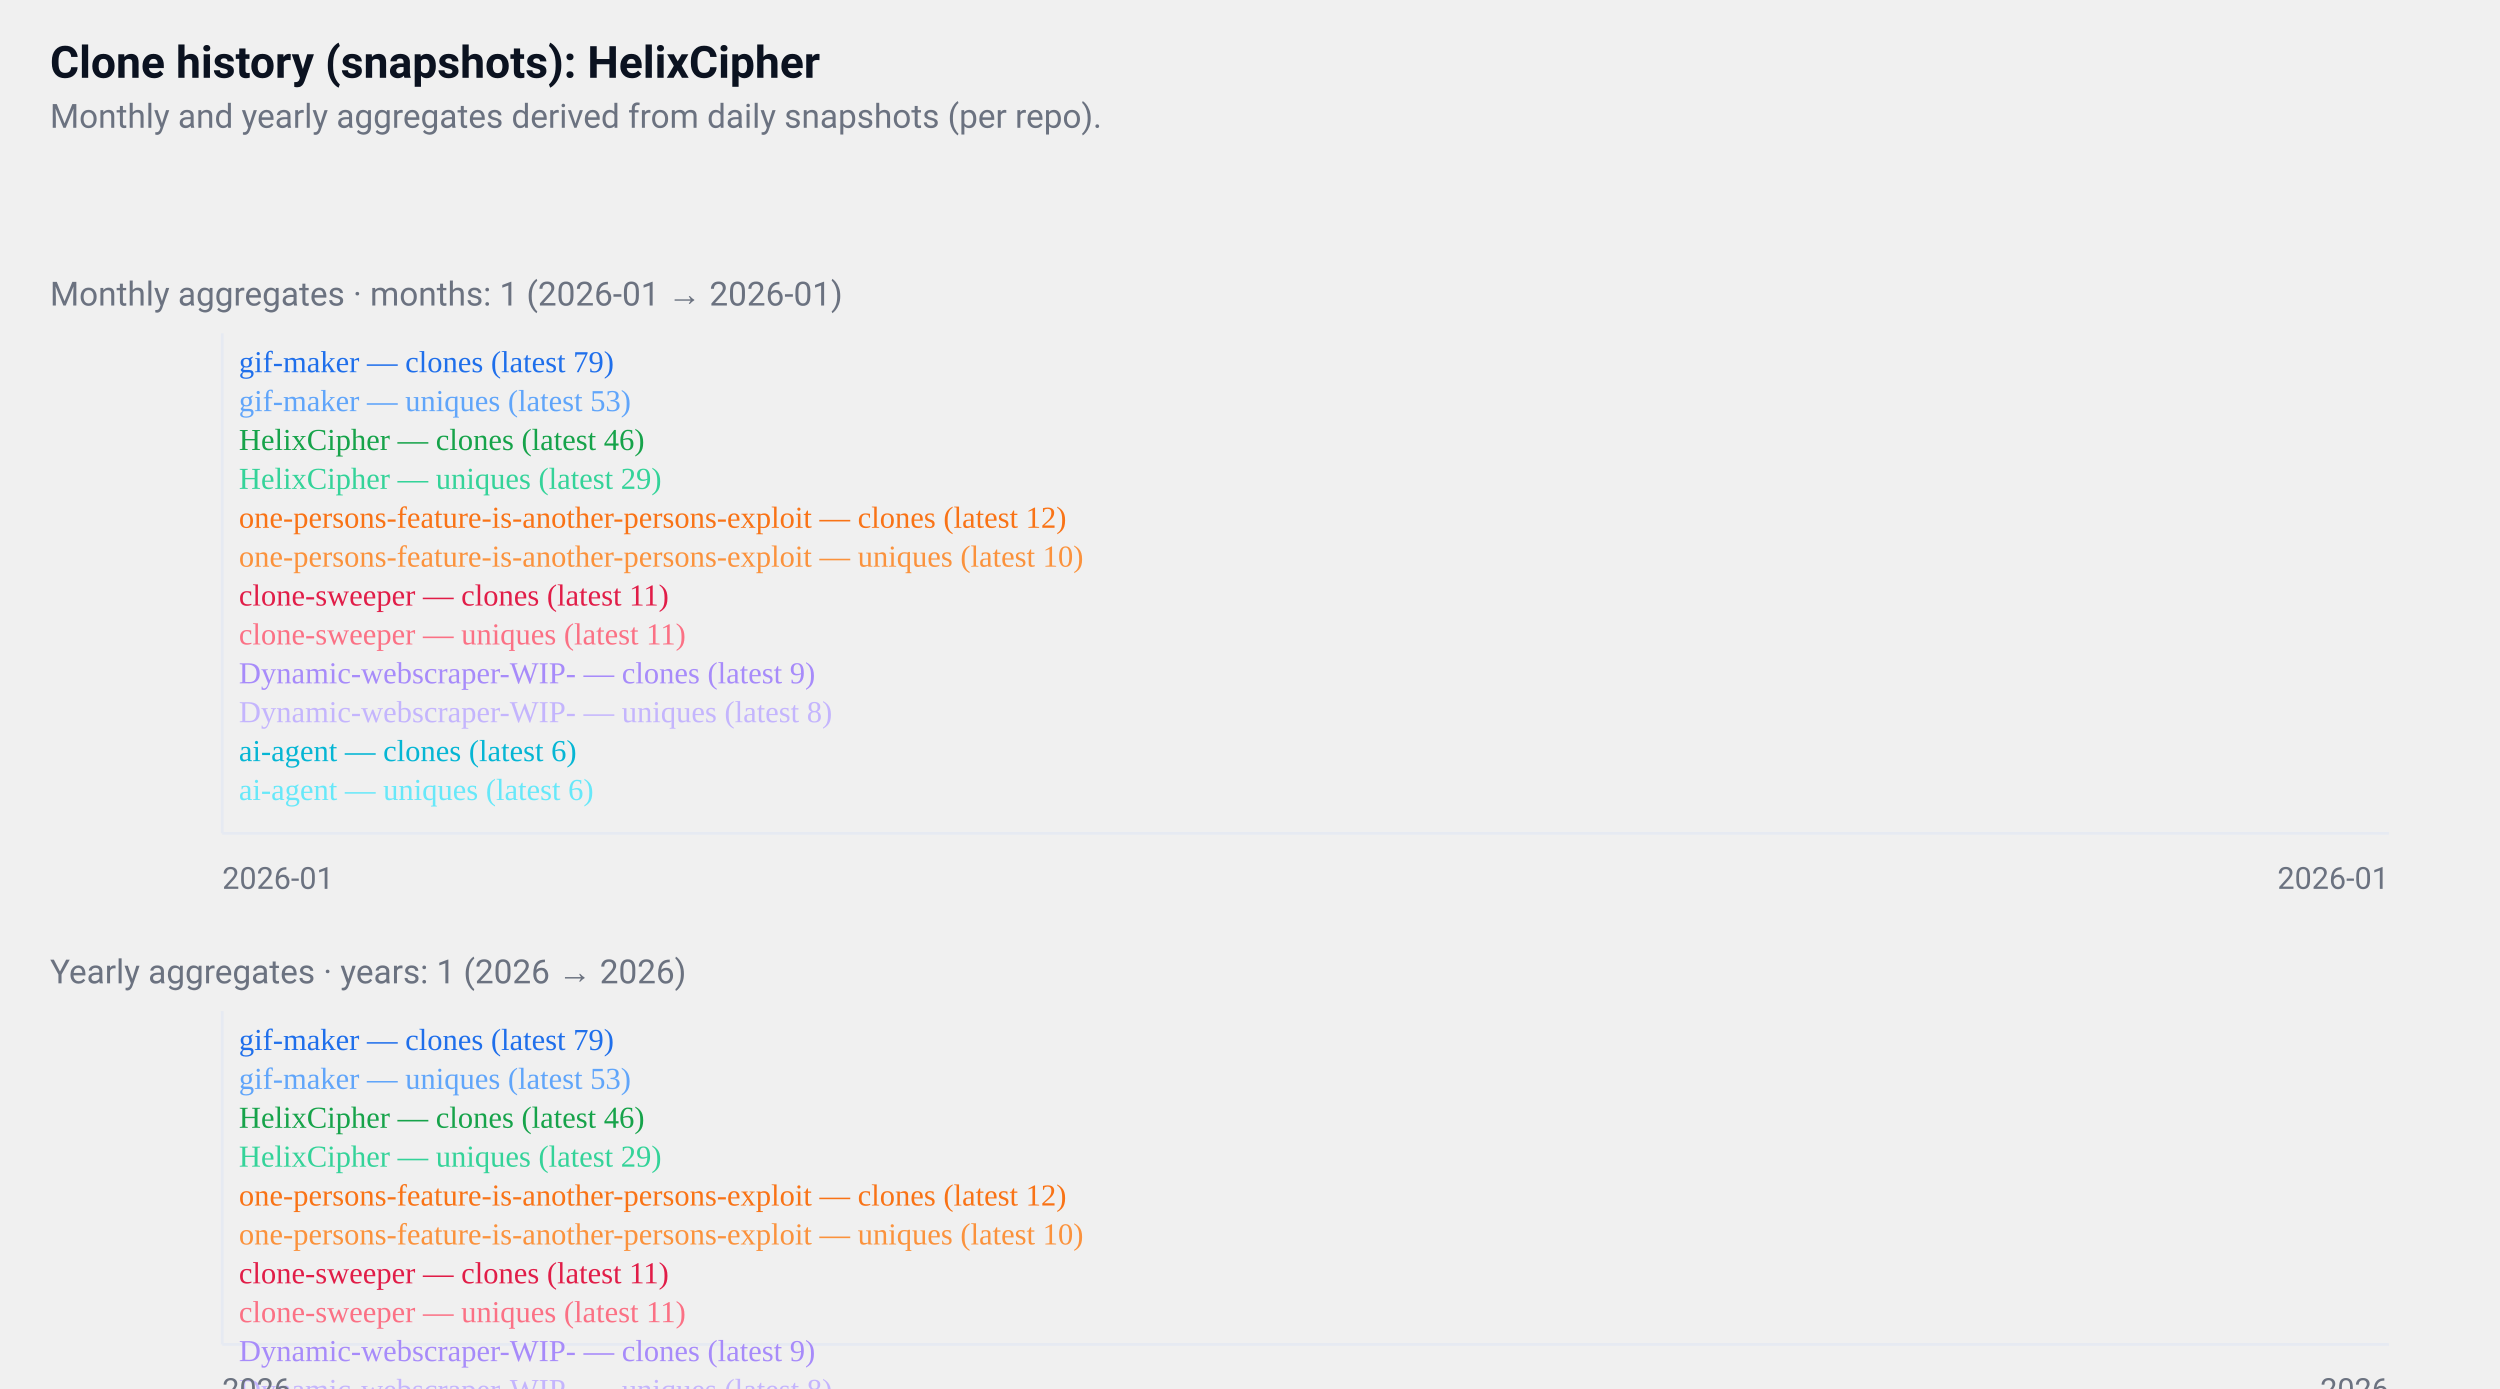
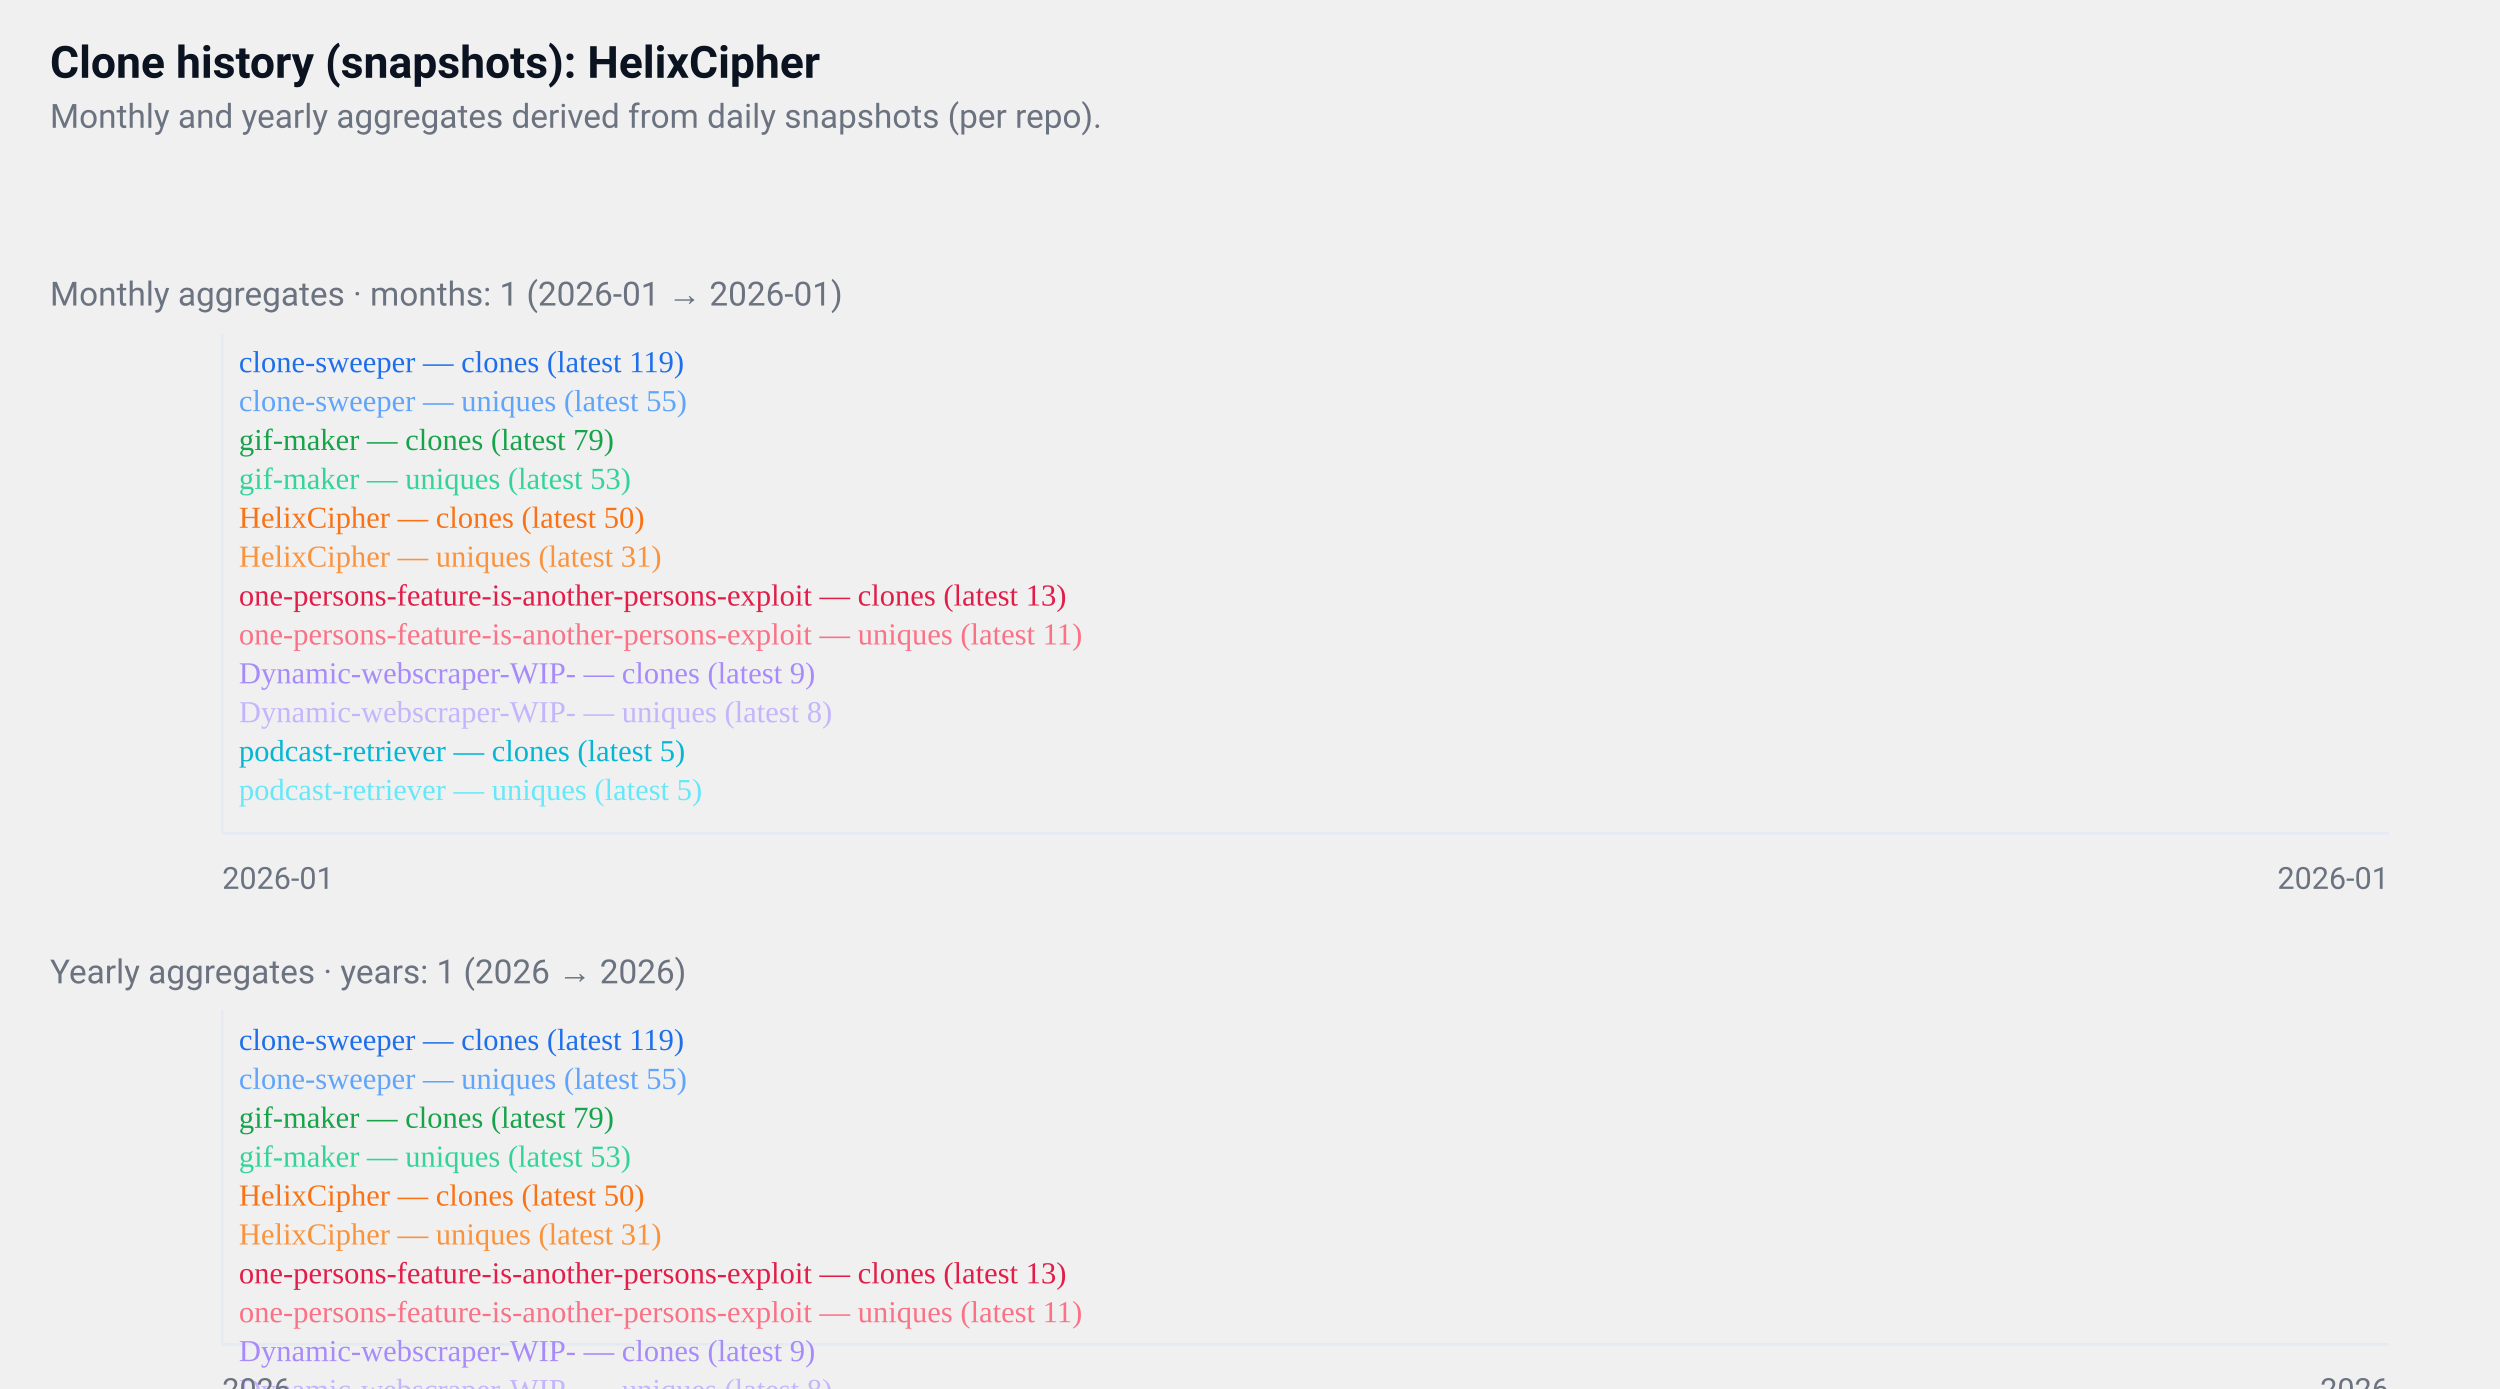
<svg xmlns="http://www.w3.org/2000/svg" width="900" height="500" viewBox="0 0 900 500" role="img" aria-label="GitHub repositories clone history">
  <style>
  .card { font-family: "Segoe UI", Roboto, "Helvetica Neue", Arial, sans-serif; }
  .title { font-weight:700; font-size:16px; fill:#0b1220; }
  .muted { font-size:12px; fill:#6b7280; }
  .axis { font-size:11px; fill:#6b7280; }
  .line { fill:none; stroke-width:2; }
  @media (prefers-color-scheme: dark) {
    .title, .muted, .axis { fill: #ffffff; }
  }
</style>
  <rect x="0" y="0" width="900" height="500" fill="transparent" />
  <text x="18" y="28" class="title card">
  Clone history (snapshots): HelixCipher
</text>
  <text x="18" y="46" class="muted card">
  Monthly and yearly aggregates derived from daily snapshots (per repo).
</text>
  <g transform="translate(0,96)">
    <text x="18" y="14" class="muted card">
    Monthly aggregates · months: 1 (2026-01 → 2026-01)
  </text>
    <line x1="80" y1="24" x2="80" y2="204" stroke="#e6eaf2" />
    <line x1="80" y1="204" x2="860" y2="204" stroke="#e6eaf2" />
    <polyline points="470,24" class="line" style="stroke:#1f6feb" />
    <text x="86" y="38" class="axis" style="fill:#1f6feb">
+       clone-sweeper — clones (latest 119)
+     </text>
+     <polyline points="470,125" class="line" style="stroke:#60a5fa" />
+     <text x="86" y="52" class="axis" style="fill:#60a5fa">
+       clone-sweeper — uniques (latest 55)
+     </text>
+     <polyline points="470,87" class="line" style="stroke:#16a34a" />
+     <text x="86" y="66" class="axis" style="fill:#16a34a">
      gif-maker — clones (latest 79)
    </text>
-     <polyline points="470,88" class="line" style="stroke:#60a5fa" />
-     <text x="86" y="52" class="axis" style="fill:#60a5fa">
+     <polyline points="470,128" class="line" style="stroke:#34d399" />
+     <text x="86" y="80" class="axis" style="fill:#34d399">
      gif-maker — uniques (latest 53)
    </text>
-     <polyline points="470,105" class="line" style="stroke:#16a34a" />
-     <text x="86" y="66" class="axis" style="fill:#16a34a">
-       HelixCipher — clones (latest 46)
+     <polyline points="470,132" class="line" style="stroke:#f97316" />
+     <text x="86" y="94" class="axis" style="fill:#f97316">
+       HelixCipher — clones (latest 50)
    </text>
-     <polyline points="470,147" class="line" style="stroke:#34d399" />
-     <text x="86" y="80" class="axis" style="fill:#34d399">
-       HelixCipher — uniques (latest 29)
-     </text>
-     <polyline points="470,189" class="line" style="stroke:#f97316" />
-     <text x="86" y="94" class="axis" style="fill:#f97316">
-       one-persons-feature-is-another-persons-exploit — clones (latest 12)
-     </text>
-     <polyline points="470,194" class="line" style="stroke:#fb923c" />
+     <polyline points="470,162" class="line" style="stroke:#fb923c" />
    <text x="86" y="108" class="axis" style="fill:#fb923c">
-       one-persons-feature-is-another-persons-exploit — uniques (latest 10)
+       HelixCipher — uniques (latest 31)
    </text>
    <polyline points="470,191" class="line" style="stroke:#e11d48" />
    <text x="86" y="122" class="axis" style="fill:#e11d48">
-       clone-sweeper — clones (latest 11)
+       one-persons-feature-is-another-persons-exploit — clones (latest 13)
    </text>
-     <polyline points="470,191" class="line" style="stroke:#fb7185" />
+     <polyline points="470,194" class="line" style="stroke:#fb7185" />
    <text x="86" y="136" class="axis" style="fill:#fb7185">
-       clone-sweeper — uniques (latest 11)
+       one-persons-feature-is-another-persons-exploit — uniques (latest 11)
    </text>
-     <polyline points="470,196" class="line" style="stroke:#a78bfa" />
+     <polyline points="470,197" class="line" style="stroke:#a78bfa" />
    <text x="86" y="150" class="axis" style="fill:#a78bfa">
      Dynamic-webscraper-WIP- — clones (latest 9)
    </text>
    <polyline points="470,199" class="line" style="stroke:#c4b5fd" />
    <text x="86" y="164" class="axis" style="fill:#c4b5fd">
      Dynamic-webscraper-WIP- — uniques (latest 8)
    </text>
    <polyline points="470,204" class="line" style="stroke:#06b6d4" />
    <text x="86" y="178" class="axis" style="fill:#06b6d4">
-       ai-agent — clones (latest 6)
+       podcast-retriever — clones (latest 5)
    </text>
    <polyline points="470,204" class="line" style="stroke:#67e8f9" />
    <text x="86" y="192" class="axis" style="fill:#67e8f9">
-       ai-agent — uniques (latest 6)
+       podcast-retriever — uniques (latest 5)
    </text>
    <text x="80" y="224" class="axis card">2026-01</text>
    <text x="860" y="224" class="axis card" text-anchor="end">2026-01</text>
  </g>
  <g transform="translate(0,340)">
    <text x="18" y="14" class="muted card">
    Yearly aggregates · years: 1 (2026 → 2026)
  </text>
    <line x1="80" y1="24" x2="80" y2="144" stroke="#e6eaf2" />
    <line x1="80" y1="144" x2="860" y2="144" stroke="#e6eaf2" />
    <polyline points="470,24" class="line" style="stroke:#1f6feb" />
    <text x="86" y="38" class="axis" style="fill:#1f6feb">
+       clone-sweeper — clones (latest 119)
+     </text>
+     <polyline points="470,91" class="line" style="stroke:#60a5fa" />
+     <text x="86" y="52" class="axis" style="fill:#60a5fa">
+       clone-sweeper — uniques (latest 55)
+     </text>
+     <polyline points="470,66" class="line" style="stroke:#16a34a" />
+     <text x="86" y="66" class="axis" style="fill:#16a34a">
      gif-maker — clones (latest 79)
    </text>
-     <polyline points="470,66" class="line" style="stroke:#60a5fa" />
-     <text x="86" y="52" class="axis" style="fill:#60a5fa">
+     <polyline points="470,93" class="line" style="stroke:#34d399" />
+     <text x="86" y="80" class="axis" style="fill:#34d399">
      gif-maker — uniques (latest 53)
    </text>
-     <polyline points="470,78" class="line" style="stroke:#16a34a" />
-     <text x="86" y="66" class="axis" style="fill:#16a34a">
-       HelixCipher — clones (latest 46)
+     <polyline points="470,96" class="line" style="stroke:#f97316" />
+     <text x="86" y="94" class="axis" style="fill:#f97316">
+       HelixCipher — clones (latest 50)
    </text>
-     <polyline points="470,106" class="line" style="stroke:#34d399" />
-     <text x="86" y="80" class="axis" style="fill:#34d399">
-       HelixCipher — uniques (latest 29)
-     </text>
-     <polyline points="470,134" class="line" style="stroke:#f97316" />
-     <text x="86" y="94" class="axis" style="fill:#f97316">
-       one-persons-feature-is-another-persons-exploit — clones (latest 12)
-     </text>
-     <polyline points="470,137" class="line" style="stroke:#fb923c" />
+     <polyline points="470,116" class="line" style="stroke:#fb923c" />
    <text x="86" y="108" class="axis" style="fill:#fb923c">
-       one-persons-feature-is-another-persons-exploit — uniques (latest 10)
+       HelixCipher — uniques (latest 31)
    </text>
    <polyline points="470,135" class="line" style="stroke:#e11d48" />
    <text x="86" y="122" class="axis" style="fill:#e11d48">
-       clone-sweeper — clones (latest 11)
+       one-persons-feature-is-another-persons-exploit — clones (latest 13)
    </text>
-     <polyline points="470,135" class="line" style="stroke:#fb7185" />
+     <polyline points="470,137" class="line" style="stroke:#fb7185" />
    <text x="86" y="136" class="axis" style="fill:#fb7185">
-       clone-sweeper — uniques (latest 11)
+       one-persons-feature-is-another-persons-exploit — uniques (latest 11)
    </text>
    <polyline points="470,139" class="line" style="stroke:#a78bfa" />
    <text x="86" y="150" class="axis" style="fill:#a78bfa">
      Dynamic-webscraper-WIP- — clones (latest 9)
    </text>
    <polyline points="470,140" class="line" style="stroke:#c4b5fd" />
    <text x="86" y="164" class="axis" style="fill:#c4b5fd">
      Dynamic-webscraper-WIP- — uniques (latest 8)
    </text>
    <polyline points="470,144" class="line" style="stroke:#06b6d4" />
    <text x="86" y="178" class="axis" style="fill:#06b6d4">
-       ai-agent — clones (latest 6)
+       podcast-retriever — clones (latest 5)
    </text>
    <polyline points="470,144" class="line" style="stroke:#67e8f9" />
    <text x="86" y="192" class="axis" style="fill:#67e8f9">
-       ai-agent — uniques (latest 6)
+       podcast-retriever — uniques (latest 5)
    </text>
    <text x="80" y="164" class="axis card">2026</text>
    <text x="860" y="164" class="axis card" text-anchor="end">2026</text>
  </g>
</svg>
